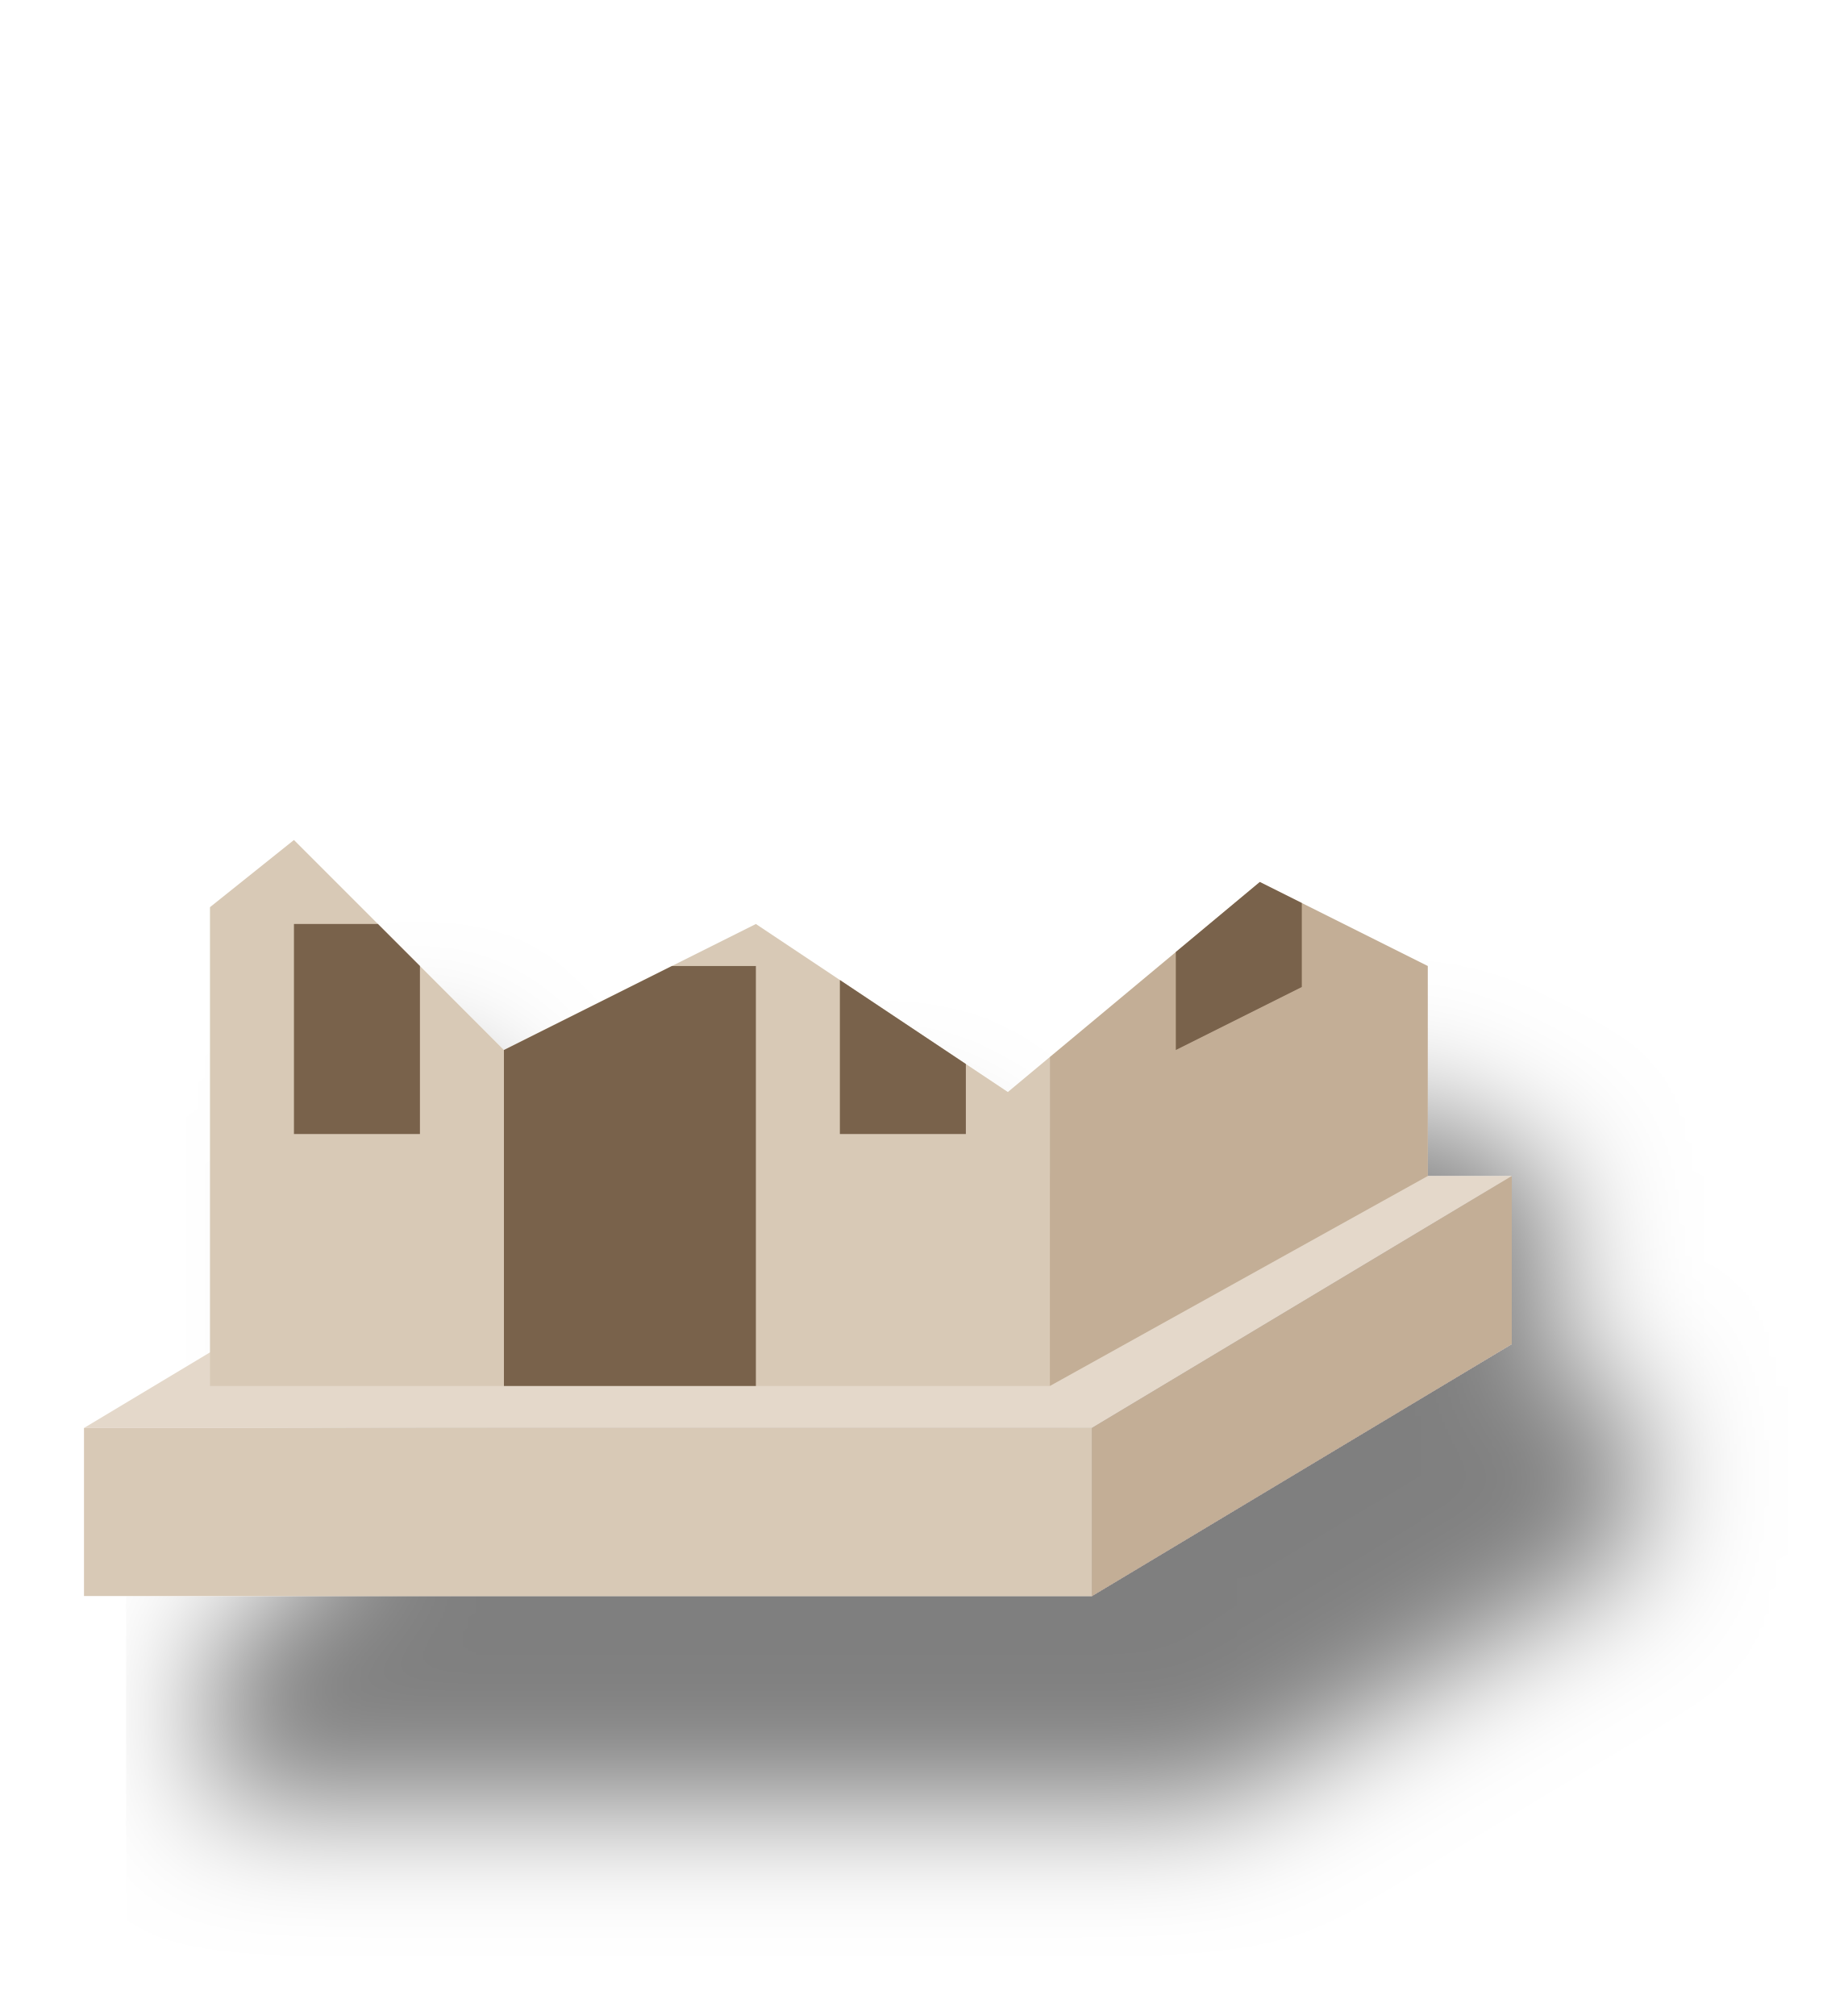
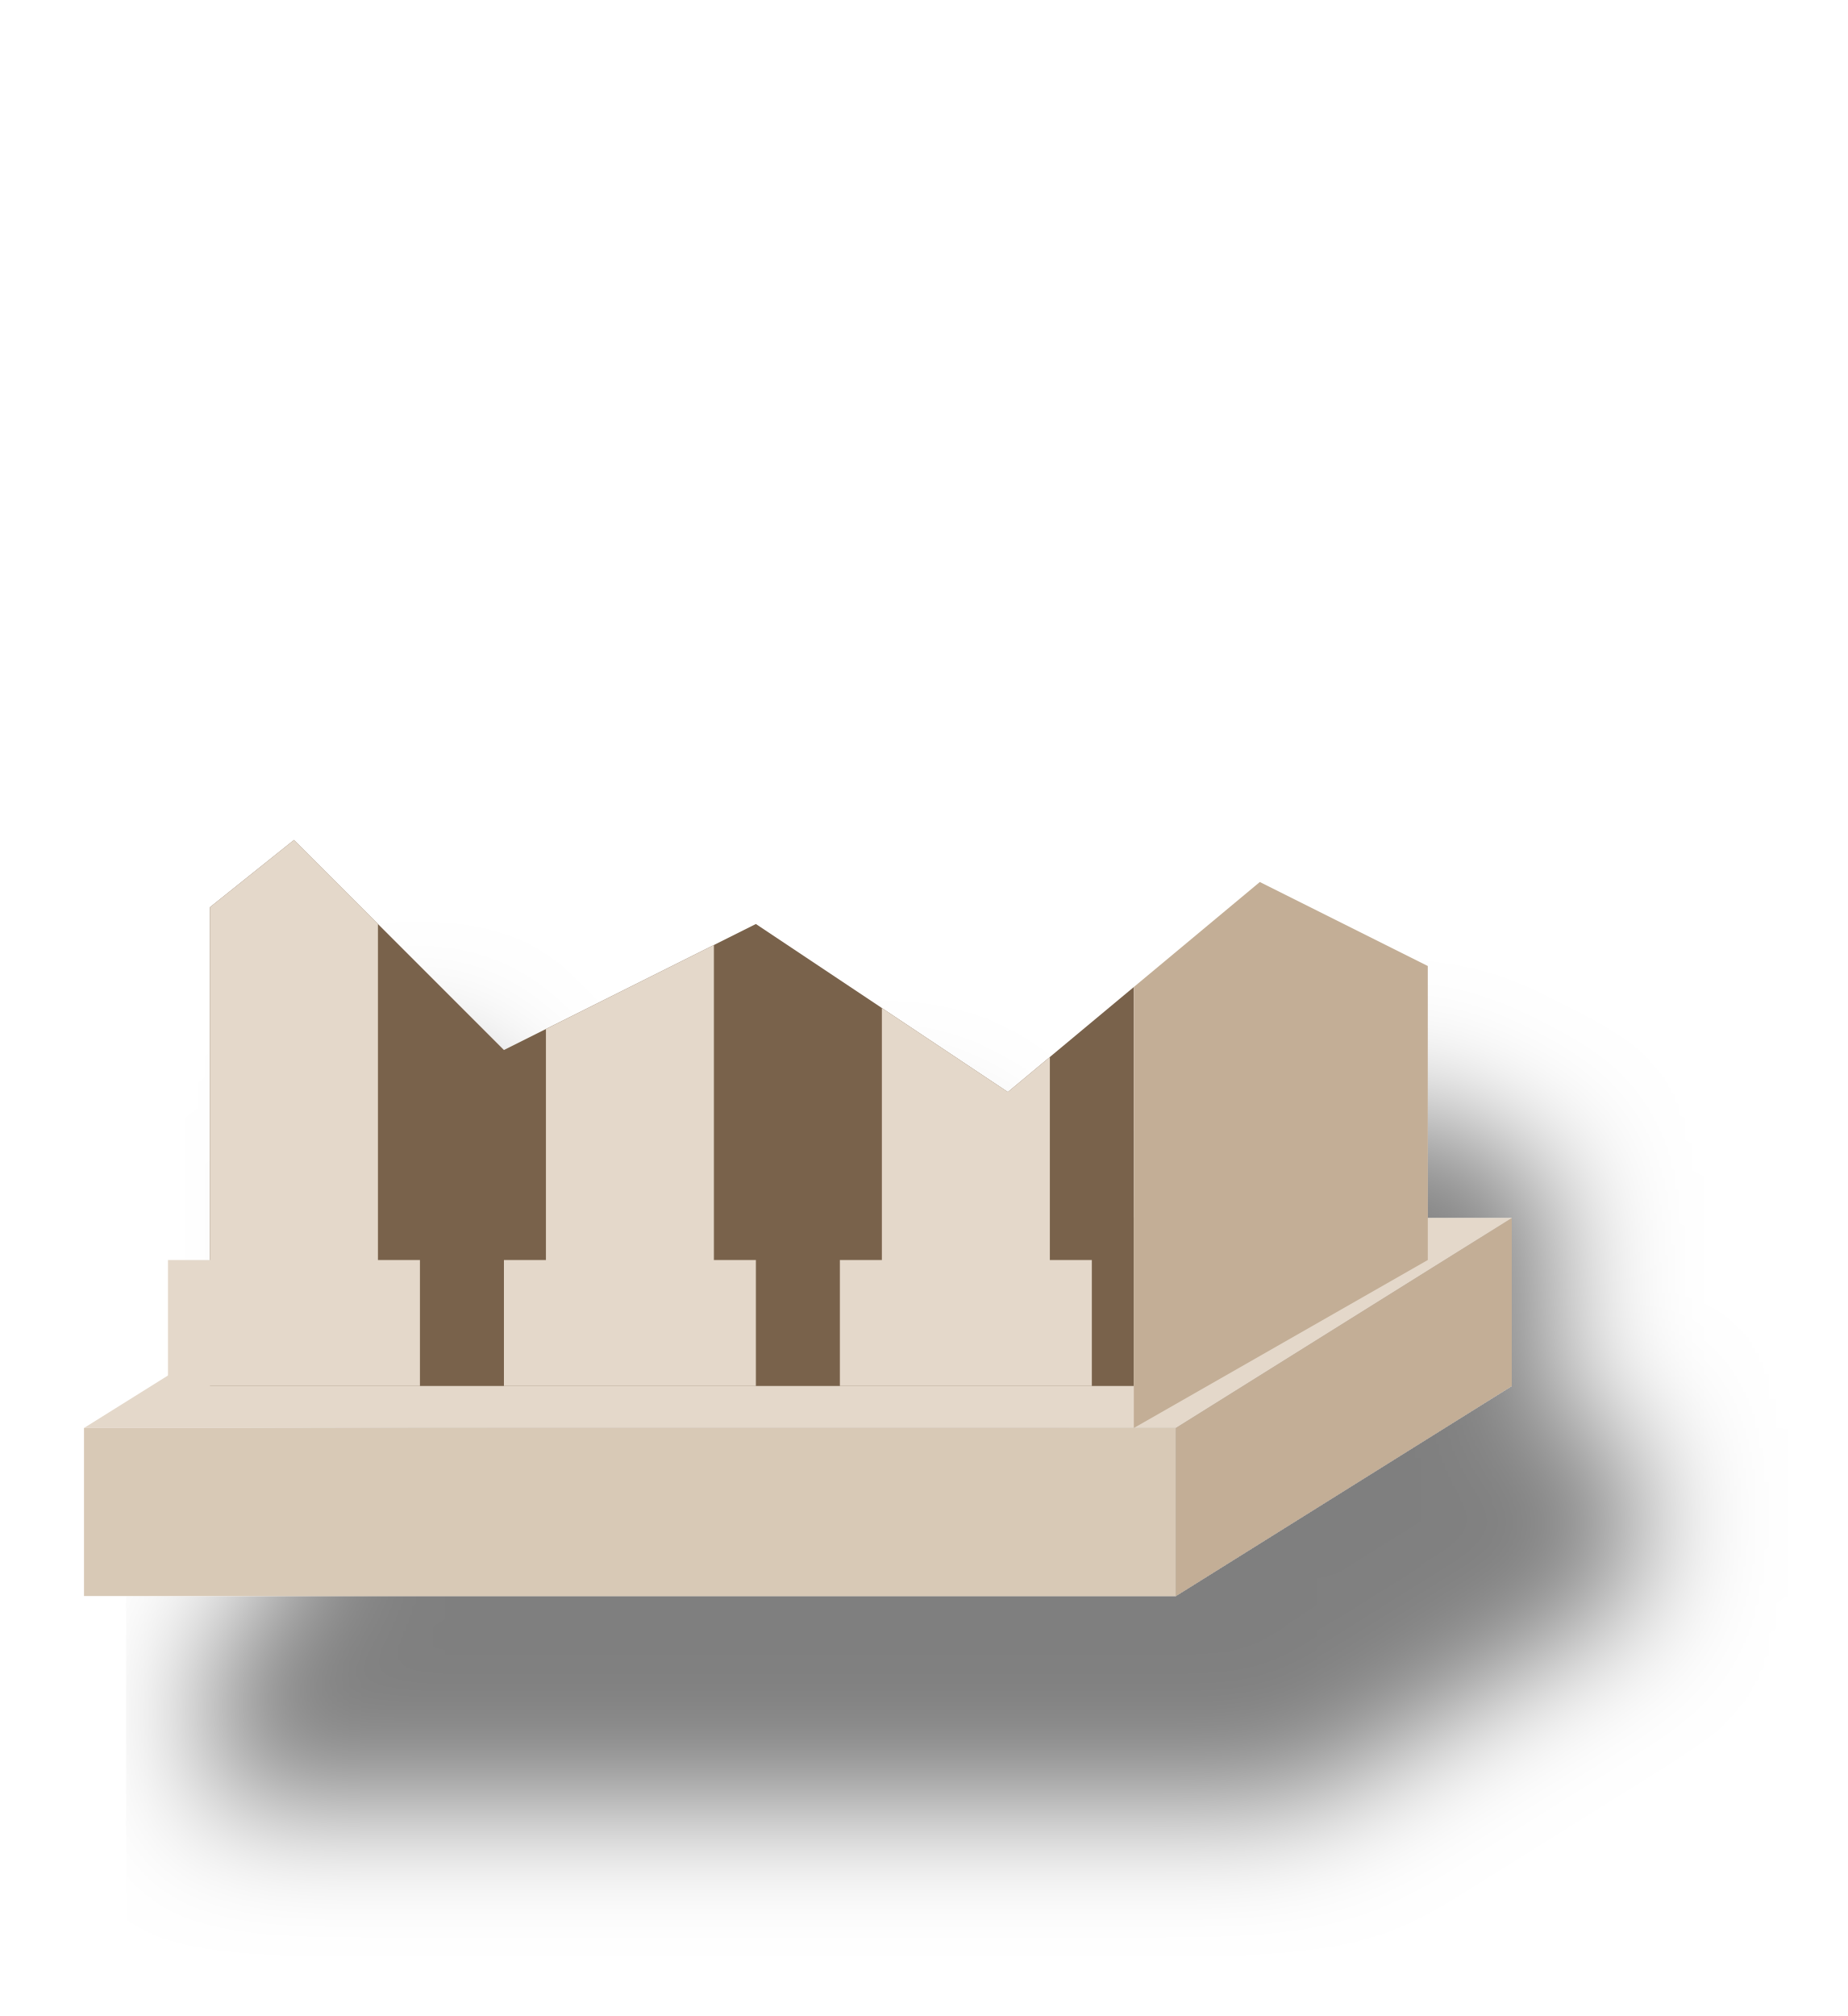
<svg xmlns="http://www.w3.org/2000/svg" width="44" height="48" viewBox="-2 0 44 48">
  <filter id="senka" filterUnits="userSpaceOnUse" x="-2" y="0" width="44" height="48">
    <feDropShadow dx="3" dy="5" stdDeviation="1.5" flood-color="#000" flood-opacity="0.5" />
  </filter>
  <g filter="url(#senka)">
    <defs>
      <clipPath id="prelom">
        <polygon points="0,24 5,20 10,25 16,22 22,26 28,21 34,24 34,38 0,38" />
      </clipPath>
    </defs>
    <g clip-path="url(#prelom)">
-       <path fill="#e4d8ca" d="M0 34H24L34 28H10Z" />
-       <path fill="#d8c9b6" d="M0 34H24V38H0Z" />
-       <path fill="#c3ae96" d="M24 34 34 28V32L24 38Z" />
-       <path fill="#d8c9b6" d="M3 17H23V33H3Z" />
-       <path fill="#c3ae96" d="M23 17 32 12V28L23 33Z" />
-       <path fill="#e4d8ca" d="M1 18 13 5 25 18Z" />
-       <path fill="#b49a7f" d="M13 5 22 1 34 13 25 18Z" />
-       <path fill="#c3ae96" d="M1 18H25V20H1Z" />
-       <path fill="#79624b" d="M10 23H16V33H10ZM5 22H8V27H5ZM18 22H21V27H18ZM26 20 29 18.5V23.5L26 25Z" />
+       <path fill="#e4d8ca" d="M0 34H26L34 29H8Z" />
+       <path fill="#d8c9b6" d="M0 34H26V38H0Z" />
+       <path fill="#c3ae96" d="M26 34 34 29V33L26 38Z" />
+       <path fill="#79624b" d="M3 15H25V33H3Z" />
+       <path fill="#c3ae96" d="M25 15 32 11V30L25 34Z" />
+       <path fill="#e4d8ca" d="M0 12 13 4 26 12Z" />
+       <path fill="#b49a7f" d="M13 4 21 0 34 8 26 12Z" />
+       <path fill="#79624b" d="M7 10 13 6.5 19 10Z" />
+       <path fill="#d8c9b6" d="M0 12H26V16H0Z" />
+       <path fill="#c3ae96" d="M26 12 34 8V12L26 16Z" />
+       <path fill="#e4d8ca" d="M3 17H7V31H3ZM11 17H15V31H11ZM19 17H23V31H19ZM2 16H8V18H2ZM10 16H16V18H10ZM18 16H24V18H18ZM2 30H8V33H2ZM10 30H16V33H10ZM18 30H24V33H18Z" />
    </g>
  </g>
</svg>
